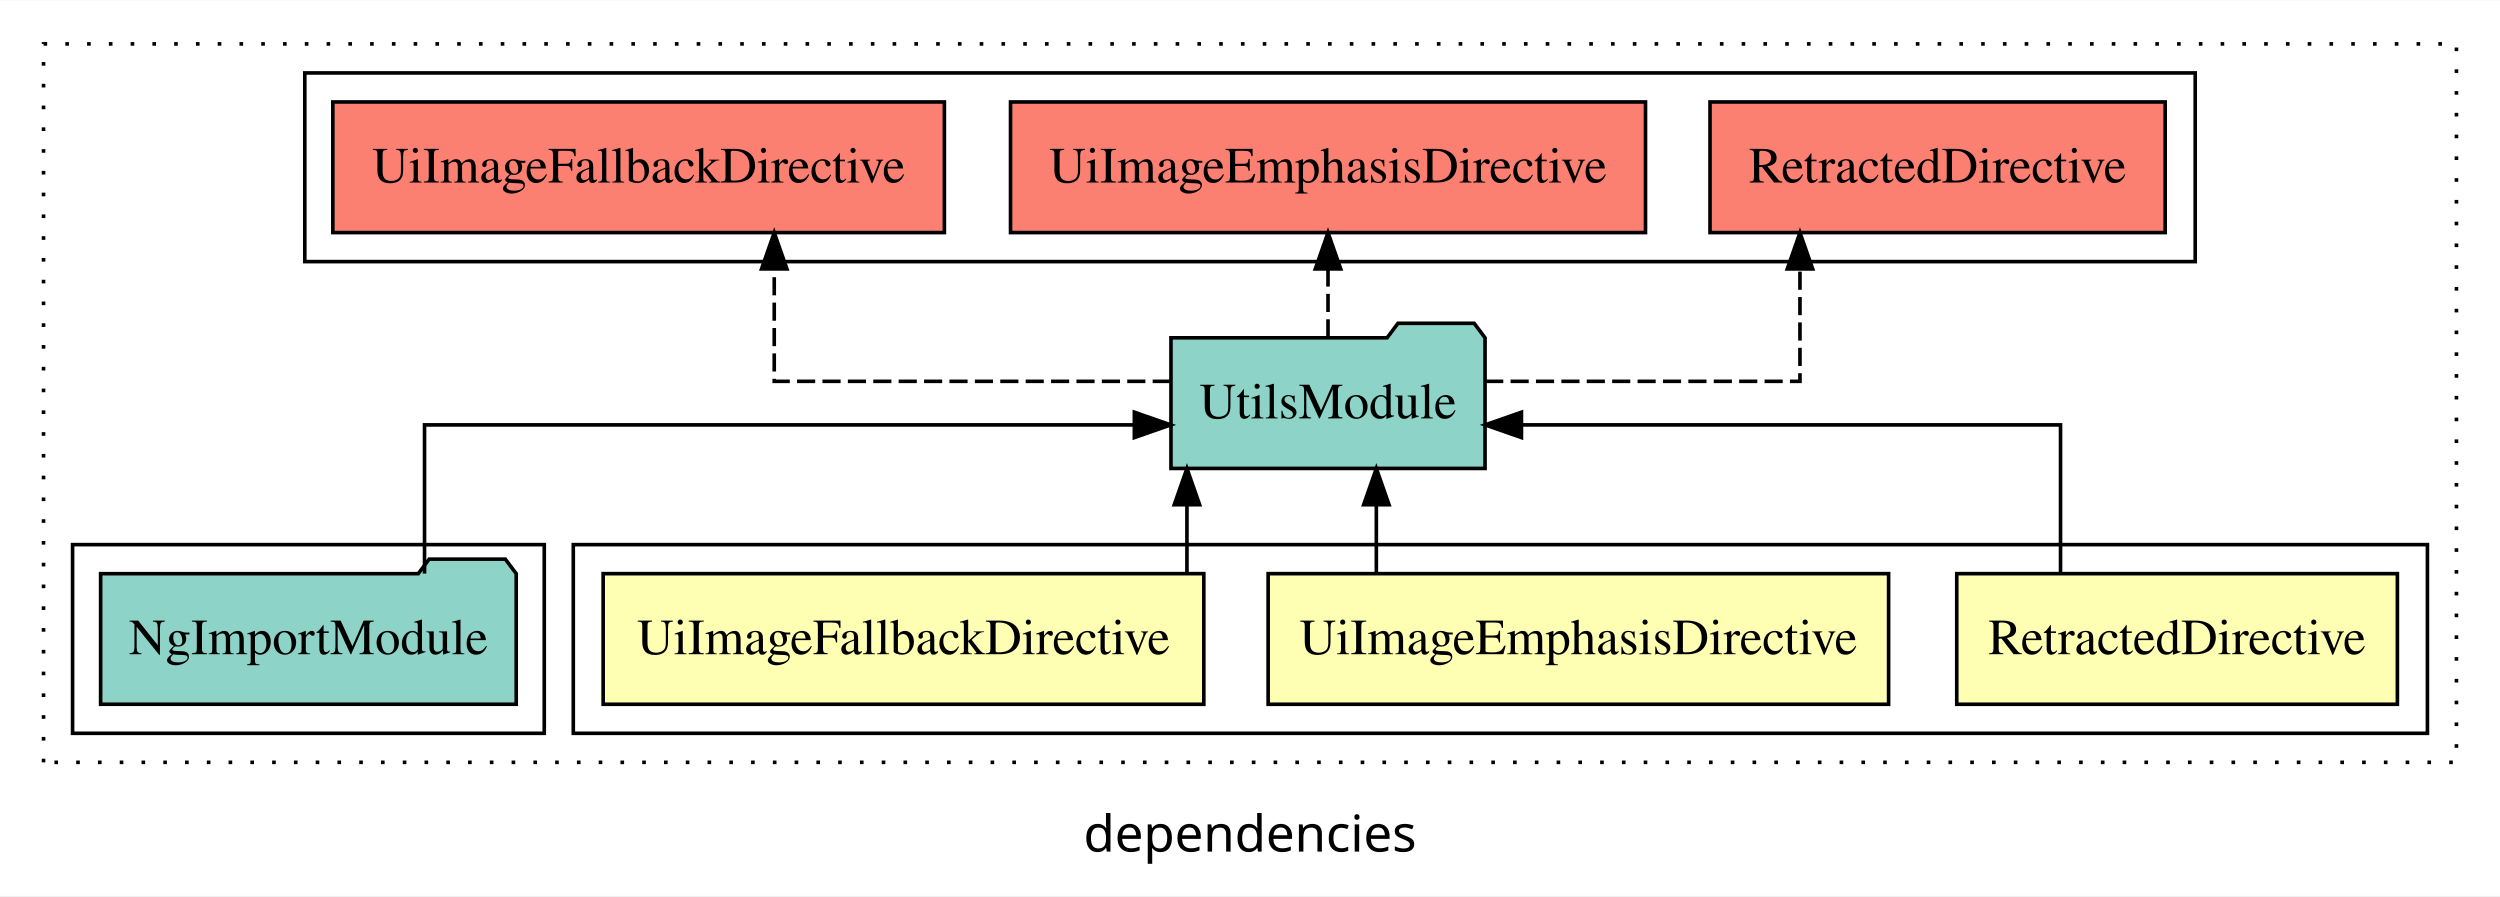
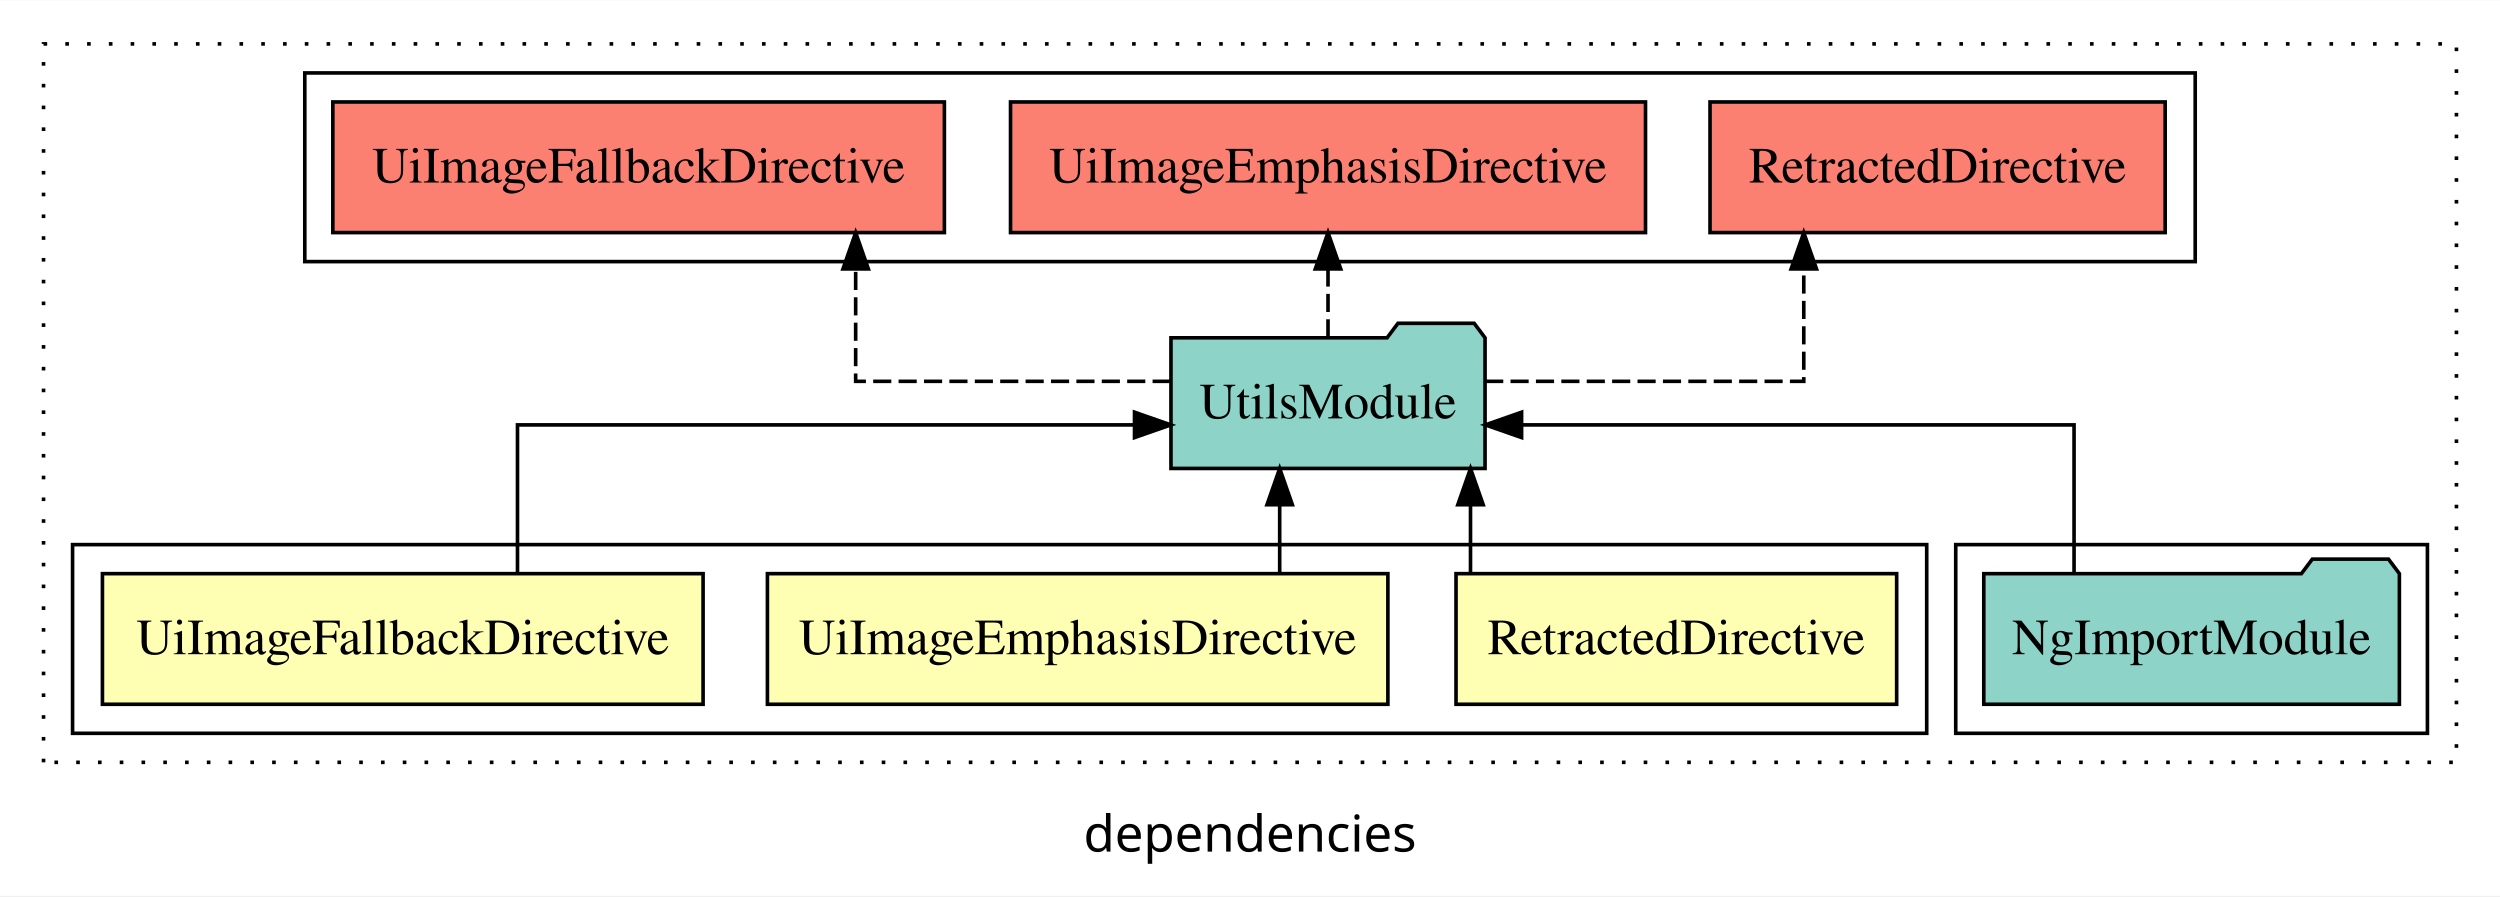
<svg xmlns="http://www.w3.org/2000/svg" width="689pt" height="247pt" viewBox="0.00 0.00 689.00 246.80">
  <g id="graph0" class="graph" transform="scale(1 1) rotate(0) translate(4 242.8)">
    <polygon fill="white" stroke="transparent" points="-4,4 -4,-242.8 685,-242.8 685,4 -4,4" />
    <text text-anchor="middle" x="340.5" y="-8.2" font-family="sans-serif" font-size="14.00">dependencies</text>
    <g id="clust1" class="cluster">
      <polygon fill="none" stroke="black" stroke-dasharray="1,5" points="8,-32.8 8,-230.8 673,-230.8 673,-32.8 8,-32.8" />
    </g>
-     <g id="clust2" class="cluster">
-       <polygon fill="none" stroke="black" points="154,-40.8 154,-92.8 665,-92.8 665,-40.8 154,-40.8" />
-     </g>
    <g id="clust7" class="cluster">
      <polygon fill="none" stroke="black" points="80,-170.8 80,-222.8 601,-222.8 601,-170.8 80,-170.8" />
    </g>
    <g id="clust6" class="cluster">
-       <polygon fill="none" stroke="black" points="16,-40.8 16,-92.8 146,-92.8 146,-40.8 16,-40.8" />
+       <polygon fill="none" stroke="black" points="535,-40.8 535,-92.8 665,-92.8 665,-40.8 535,-40.8" />
+     </g>
+     <g id="clust2" class="cluster">
+       <polygon fill="none" stroke="black" points="16,-40.8 16,-92.8 527,-92.8 527,-40.8 16,-40.8" />
    </g>
    <g id="node1" class="node">
-       <polygon fill="#ffffb3" stroke="black" points="656.72,-84.8 535.28,-84.8 535.28,-48.8 656.72,-48.8 656.72,-84.8" />
-       <text text-anchor="middle" x="596" y="-62.6" font-family="Times,serif" font-size="14.00">RetractedDirective</text>
+       <polygon fill="#ffffb3" stroke="black" points="518.72,-84.8 397.28,-84.8 397.28,-48.8 518.72,-48.8 518.72,-84.8" />
+       <text text-anchor="middle" x="458" y="-62.6" font-family="Times,serif" font-size="14.00">RetractedDirective</text>
    </g>
    <g id="node4" class="node">
      <polygon fill="#8dd3c7" stroke="black" points="405.28,-149.8 402.28,-153.8 381.28,-153.8 378.28,-149.8 318.72,-149.8 318.72,-113.8 405.28,-113.8 405.28,-149.8" />
      <text text-anchor="middle" x="362" y="-127.6" font-family="Times,serif" font-size="14.00">UtilsModule</text>
    </g>
    <g id="edge1" class="edge">
-       <path fill="none" stroke="black" d="M563.88,-84.82C563.88,-102.17 563.88,-125.8 563.88,-125.8 563.88,-125.8 415.31,-125.8 415.31,-125.8" />
-       <polygon fill="black" stroke="black" points="415.31,-122.3 405.31,-125.8 415.31,-129.3 415.31,-122.3" />
+       <path fill="none" stroke="black" d="M401.27,-84.91C401.27,-84.91 401.27,-103.79 401.27,-103.79" />
+       <polygon fill="black" stroke="black" points="397.77,-103.79 401.27,-113.79 404.77,-103.79 397.77,-103.79" />
    </g>
    <g id="node2" class="node">
-       <polygon fill="#ffffb3" stroke="black" points="516.5,-84.8 345.5,-84.8 345.5,-48.8 516.5,-48.8 516.5,-84.8" />
-       <text text-anchor="middle" x="431" y="-62.6" font-family="Times,serif" font-size="14.00">UiImageEmphasisDirective</text>
+       <polygon fill="#ffffb3" stroke="black" points="378.5,-84.8 207.5,-84.8 207.5,-48.8 378.5,-48.8 378.5,-84.8" />
+       <text text-anchor="middle" x="293" y="-62.6" font-family="Times,serif" font-size="14.00">UiImageEmphasisDirective</text>
    </g>
    <g id="edge2" class="edge">
-       <path fill="none" stroke="black" d="M375.32,-84.91C375.32,-84.91 375.32,-103.79 375.32,-103.79" />
-       <polygon fill="black" stroke="black" points="371.82,-103.79 375.32,-113.79 378.82,-103.79 371.82,-103.79" />
+       <path fill="none" stroke="black" d="M348.68,-84.91C348.68,-84.91 348.68,-103.79 348.68,-103.79" />
+       <polygon fill="black" stroke="black" points="345.18,-103.79 348.68,-113.79 352.18,-103.79 345.18,-103.79" />
    </g>
    <g id="node3" class="node">
-       <polygon fill="#ffffb3" stroke="black" points="327.77,-84.8 162.23,-84.8 162.23,-48.8 327.77,-48.8 327.77,-84.8" />
-       <text text-anchor="middle" x="245" y="-62.6" font-family="Times,serif" font-size="14.00">UiImageFallbackDirective</text>
+       <polygon fill="#ffffb3" stroke="black" points="189.77,-84.8 24.23,-84.8 24.23,-48.8 189.77,-48.8 189.77,-84.8" />
+       <text text-anchor="middle" x="107" y="-62.6" font-family="Times,serif" font-size="14.00">UiImageFallbackDirective</text>
    </g>
    <g id="edge3" class="edge">
-       <path fill="none" stroke="black" d="M323.12,-84.91C323.12,-84.91 323.12,-103.79 323.12,-103.79" />
-       <polygon fill="black" stroke="black" points="319.62,-103.79 323.12,-113.79 326.62,-103.79 319.62,-103.79" />
+       <path fill="none" stroke="black" d="M138.62,-84.82C138.62,-102.17 138.62,-125.8 138.62,-125.8 138.62,-125.8 308.67,-125.8 308.67,-125.8" />
+       <polygon fill="black" stroke="black" points="308.67,-129.3 318.67,-125.8 308.67,-122.3 308.67,-129.3" />
    </g>
    <g id="node6" class="node">
      <polygon fill="#fb8072" stroke="black" points="592.72,-214.8 467.28,-214.8 467.28,-178.8 592.72,-178.8 592.72,-214.8" />
      <text text-anchor="middle" x="530" y="-192.6" font-family="Times,serif" font-size="14.00">RetractedDirective </text>
    </g>
    <g id="edge5" class="edge">
-       <path fill="none" stroke="black" stroke-dasharray="5,2" d="M405.31,-137.8C443.15,-137.8 492.07,-137.8 492.07,-137.8 492.07,-137.8 492.07,-168.78 492.07,-168.78" />
-       <polygon fill="black" stroke="black" points="488.57,-168.78 492.07,-178.78 495.57,-168.78 488.57,-168.78" />
+       <path fill="none" stroke="black" stroke-dasharray="5,2" d="M405.3,-137.8C443.49,-137.8 493.12,-137.8 493.12,-137.8 493.12,-137.8 493.12,-168.78 493.12,-168.78" />
+       <polygon fill="black" stroke="black" points="489.63,-168.78 493.12,-178.78 496.63,-168.78 489.63,-168.78" />
    </g>
    <g id="node7" class="node">
      <polygon fill="#fb8072" stroke="black" points="449.5,-214.8 274.5,-214.8 274.5,-178.8 449.5,-178.8 449.5,-214.8" />
      <text text-anchor="middle" x="362" y="-192.6" font-family="Times,serif" font-size="14.00">UiImageEmphasisDirective </text>
    </g>
    <g id="edge6" class="edge">
      <path fill="none" stroke="black" stroke-dasharray="5,2" d="M362,-149.91C362,-149.91 362,-168.79 362,-168.79" />
      <polygon fill="black" stroke="black" points="358.5,-168.79 362,-178.79 365.5,-168.79 358.5,-168.79" />
    </g>
    <g id="node8" class="node">
      <polygon fill="#fb8072" stroke="black" points="256.27,-214.8 87.73,-214.8 87.73,-178.8 256.27,-178.8 256.27,-214.8" />
      <text text-anchor="middle" x="172" y="-192.6" font-family="Times,serif" font-size="14.00">UiImageFallbackDirective </text>
    </g>
    <g id="edge7" class="edge">
-       <path fill="none" stroke="black" stroke-dasharray="5,2" d="M318.67,-137.8C273.55,-137.8 209.38,-137.8 209.38,-137.8 209.38,-137.8 209.38,-168.78 209.38,-168.78" />
-       <polygon fill="black" stroke="black" points="205.88,-168.78 209.38,-178.78 212.88,-168.78 205.88,-168.78" />
+       <path fill="none" stroke="black" stroke-dasharray="5,2" d="M318.65,-137.8C280.78,-137.8 231.82,-137.8 231.82,-137.8 231.82,-137.8 231.82,-168.78 231.82,-168.78" />
+       <polygon fill="black" stroke="black" points="228.32,-168.78 231.82,-178.78 235.32,-168.78 228.32,-168.78" />
    </g>
    <g id="node5" class="node">
-       <polygon fill="#8dd3c7" stroke="black" points="138.27,-84.8 135.27,-88.8 114.27,-88.8 111.27,-84.8 23.73,-84.8 23.73,-48.8 138.27,-48.8 138.27,-84.8" />
-       <text text-anchor="middle" x="81" y="-62.6" font-family="Times,serif" font-size="14.00">NgImportModule</text>
+       <polygon fill="#8dd3c7" stroke="black" points="657.27,-84.8 654.27,-88.8 633.27,-88.8 630.27,-84.8 542.73,-84.8 542.73,-48.8 657.27,-48.8 657.27,-84.8" />
+       <text text-anchor="middle" x="600" y="-62.6" font-family="Times,serif" font-size="14.00">NgImportModule</text>
    </g>
    <g id="edge4" class="edge">
-       <path fill="none" stroke="black" d="M113,-84.82C113,-102.17 113,-125.8 113,-125.8 113,-125.8 308.63,-125.8 308.63,-125.8" />
-       <polygon fill="black" stroke="black" points="308.63,-129.3 318.63,-125.8 308.63,-122.3 308.63,-129.3" />
+       <path fill="none" stroke="black" d="M567.61,-84.82C567.61,-102.17 567.61,-125.8 567.61,-125.8 567.61,-125.8 415.35,-125.8 415.35,-125.8" />
+       <polygon fill="black" stroke="black" points="415.35,-122.3 405.35,-125.8 415.35,-129.3 415.35,-122.3" />
    </g>
  </g>
</svg>
